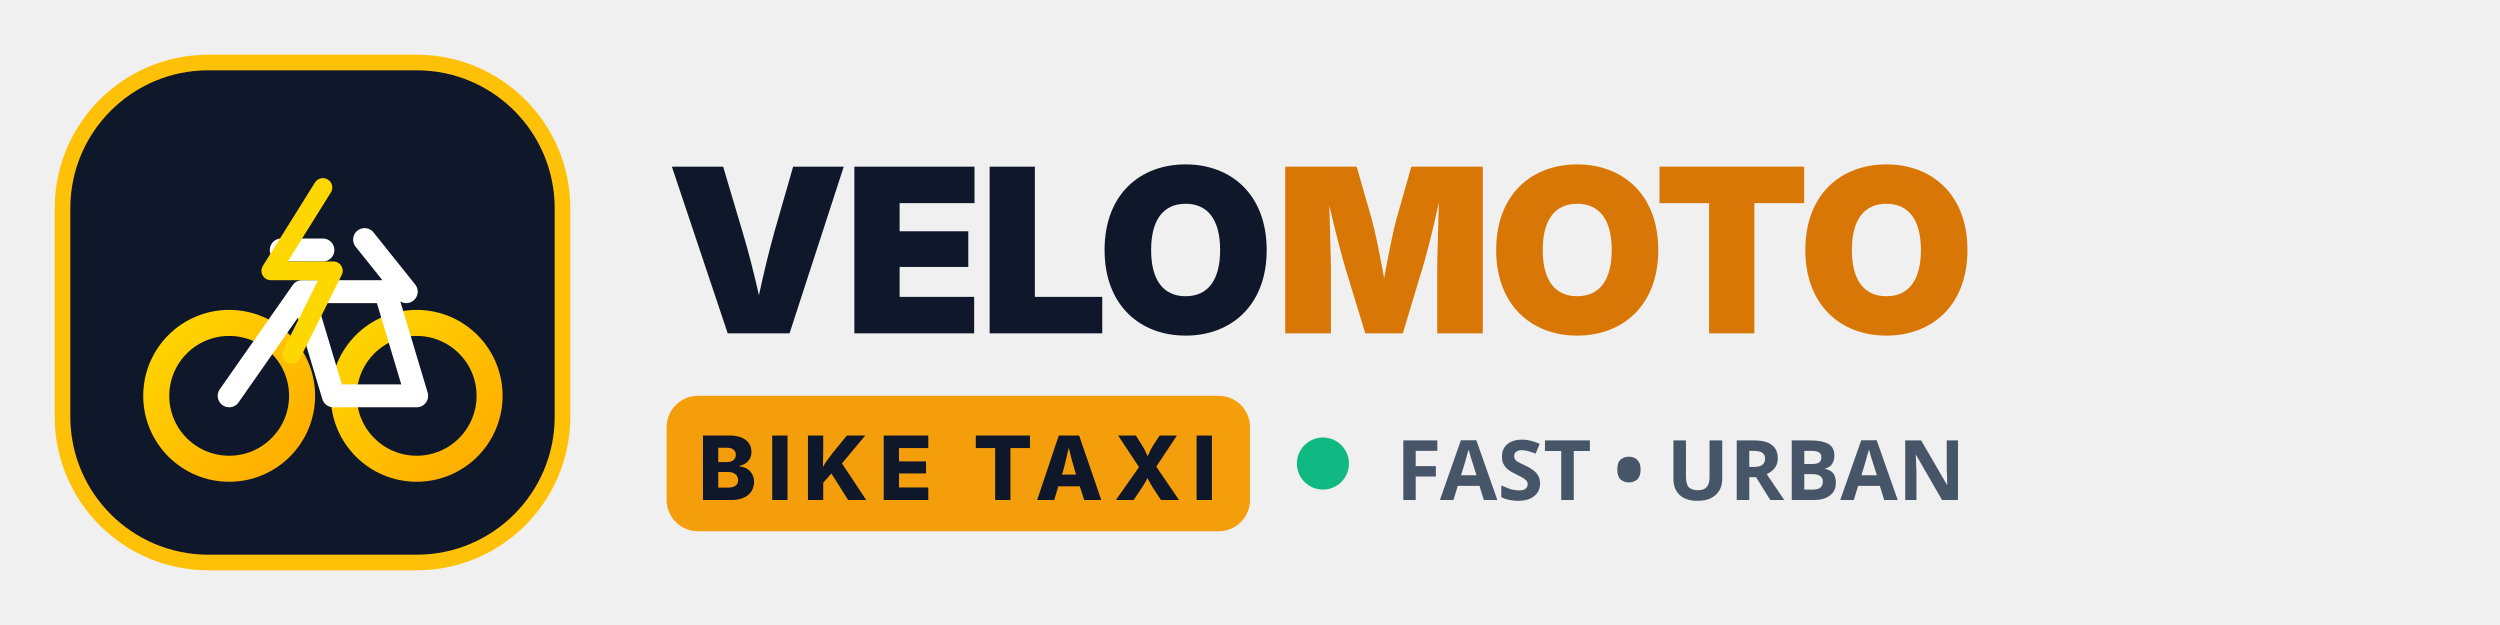
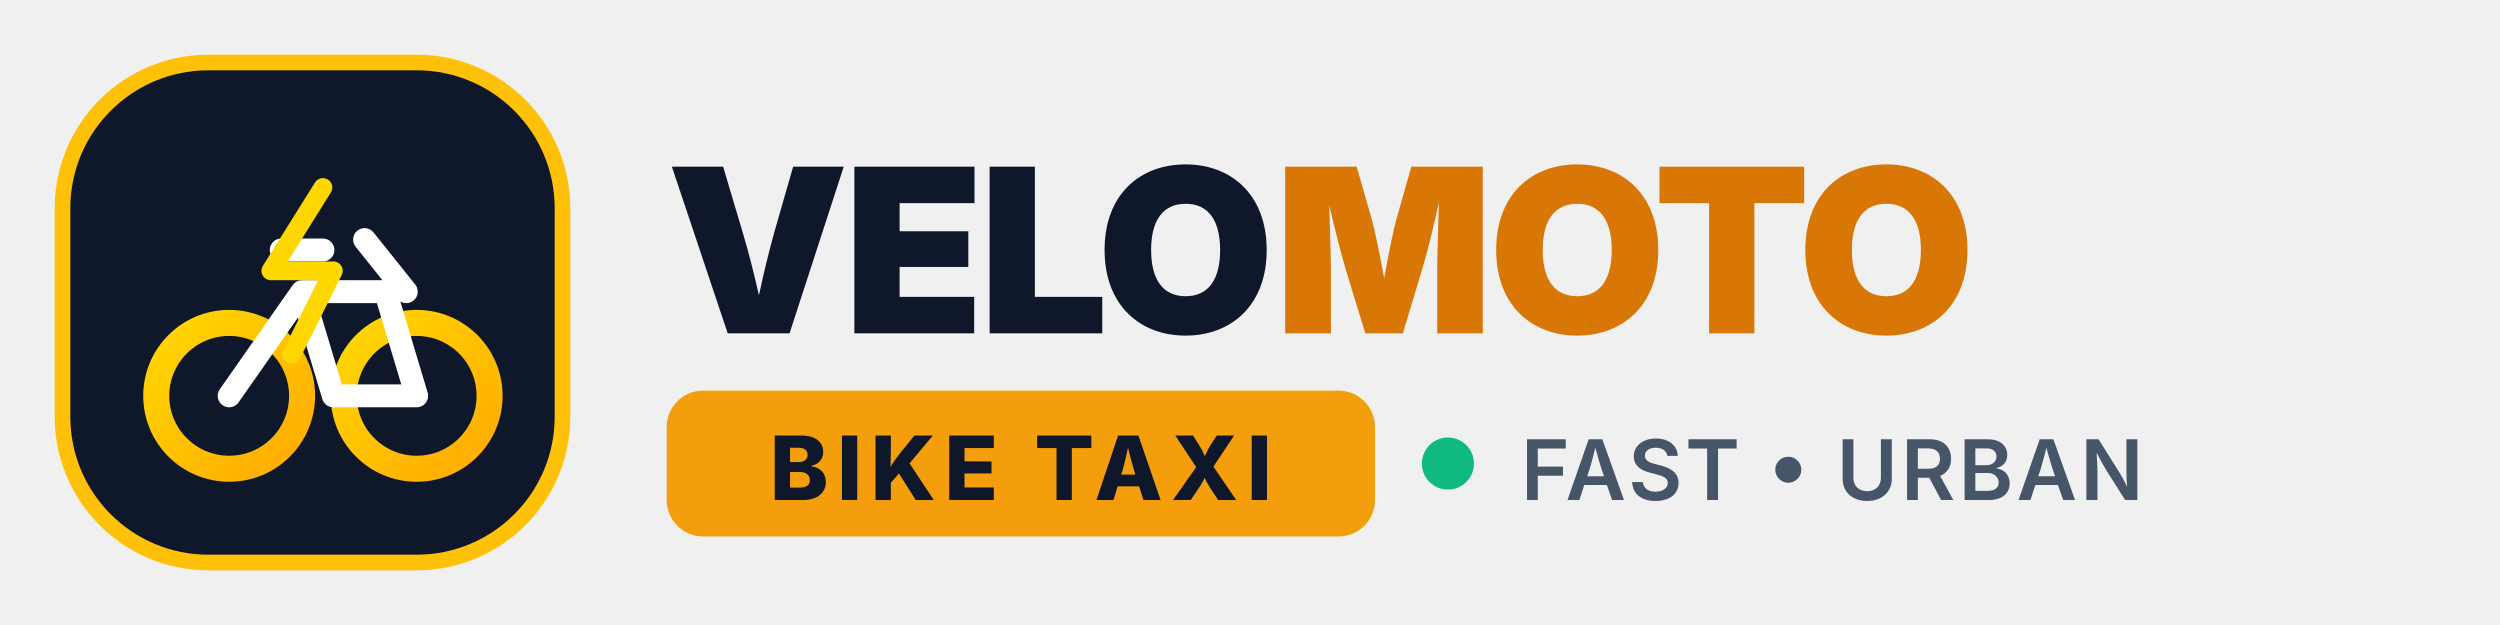
<svg xmlns="http://www.w3.org/2000/svg" viewBox="0 0 240 60" width="240" height="60">
  <defs>
    <linearGradient id="yellowGradLight" x1="0%" y1="0%" x2="100%" y2="100%">
      <stop offset="0%" stop-color="#FFD700" />
      <stop offset="100%" stop-color="#FFAB00" />
    </linearGradient>
    <filter id="glowLight" x="-20%" y="-20%" width="140%" height="140%">
      <feDropShadow dx="0" dy="2" stdDeviation="3" flood-color="#FFC107" flood-opacity="0.3" />
    </filter>
  </defs>
  <g transform="translate(6, 6)">
    <rect width="48" height="48" rx="14" fill="#0F172A" stroke="#FFC107" stroke-width="1.5" />
    <circle cx="16" cy="32" r="7" stroke="url(#yellowGradLight)" stroke-width="2.5" fill="none" />
    <circle cx="34" cy="32" r="7" stroke="url(#yellowGradLight)" stroke-width="2.5" fill="none" />
    <path d="M16 32 L23 22 L31 22 L34 32 M23 22 L26 32 L34 32 M25 18 L21 18 M29 17 L33 22" stroke="#FFFFFF" stroke-width="2.2" stroke-linecap="round" stroke-linejoin="round" fill="none" />
    <path d="M25 12 L20 20 L26 20 L22 28" stroke="#FFD700" stroke-width="1.8" stroke-linecap="round" stroke-linejoin="round" fill="none" />
  </g>
-   <text x="64" y="32" font-family="'Plus Jakarta Sans', 'Inter', -apple-system, sans-serif" font-weight="900" font-size="22" fill="#0F172A" letter-spacing="-0.5">VELO<tspan fill="#D97706">MOTO</tspan>
+   <text x="64" y="32" font-family="'Plus Jakarta Sans', 'Inter', -apple-system, BlinkMacSystemFont, 'Segoe UI', Roboto, sans-serif" font-weight="900" font-size="22" fill="#0F172A" letter-spacing="-0.5">VELO<tspan fill="#D97706">MOTO</tspan>
  </text>
-   <rect x="64" y="38" width="56" height="13" rx="3" fill="#F59E0B" />
-   <text x="67" y="48" font-family="'Plus Jakarta Sans', 'Inter', sans-serif" font-weight="800" font-size="8.5" fill="#0F172A" letter-spacing="1">BIKE TAXI</text>
-   <circle cx="127" cy="44.5" r="2.5" fill="#10B981" />
-   <text x="134" y="48" font-family="'Plus Jakarta Sans', sans-serif" font-weight="600" font-size="8" fill="#475569">FAST • URBAN</text>
+   <rect x="64" y="37.5" width="68" height="14" rx="3.5" fill="#F59E0B" />
+   <text x="98" y="48" text-anchor="middle" font-family="'Plus Jakarta Sans', 'Inter', -apple-system, BlinkMacSystemFont, 'Segoe UI', Roboto, sans-serif" font-weight="800" font-size="8.5" fill="#0F172A" letter-spacing="0.8">BIKE TAXI</text>
+   <circle cx="139" cy="44.5" r="2.5" fill="#10B981" />
+   <text x="146" y="48" font-family="'Plus Jakarta Sans', 'Inter', -apple-system, BlinkMacSystemFont, 'Segoe UI', Roboto, sans-serif" font-weight="600" font-size="8" fill="#475569" letter-spacing="0.3">FAST • URBAN</text>
</svg>
